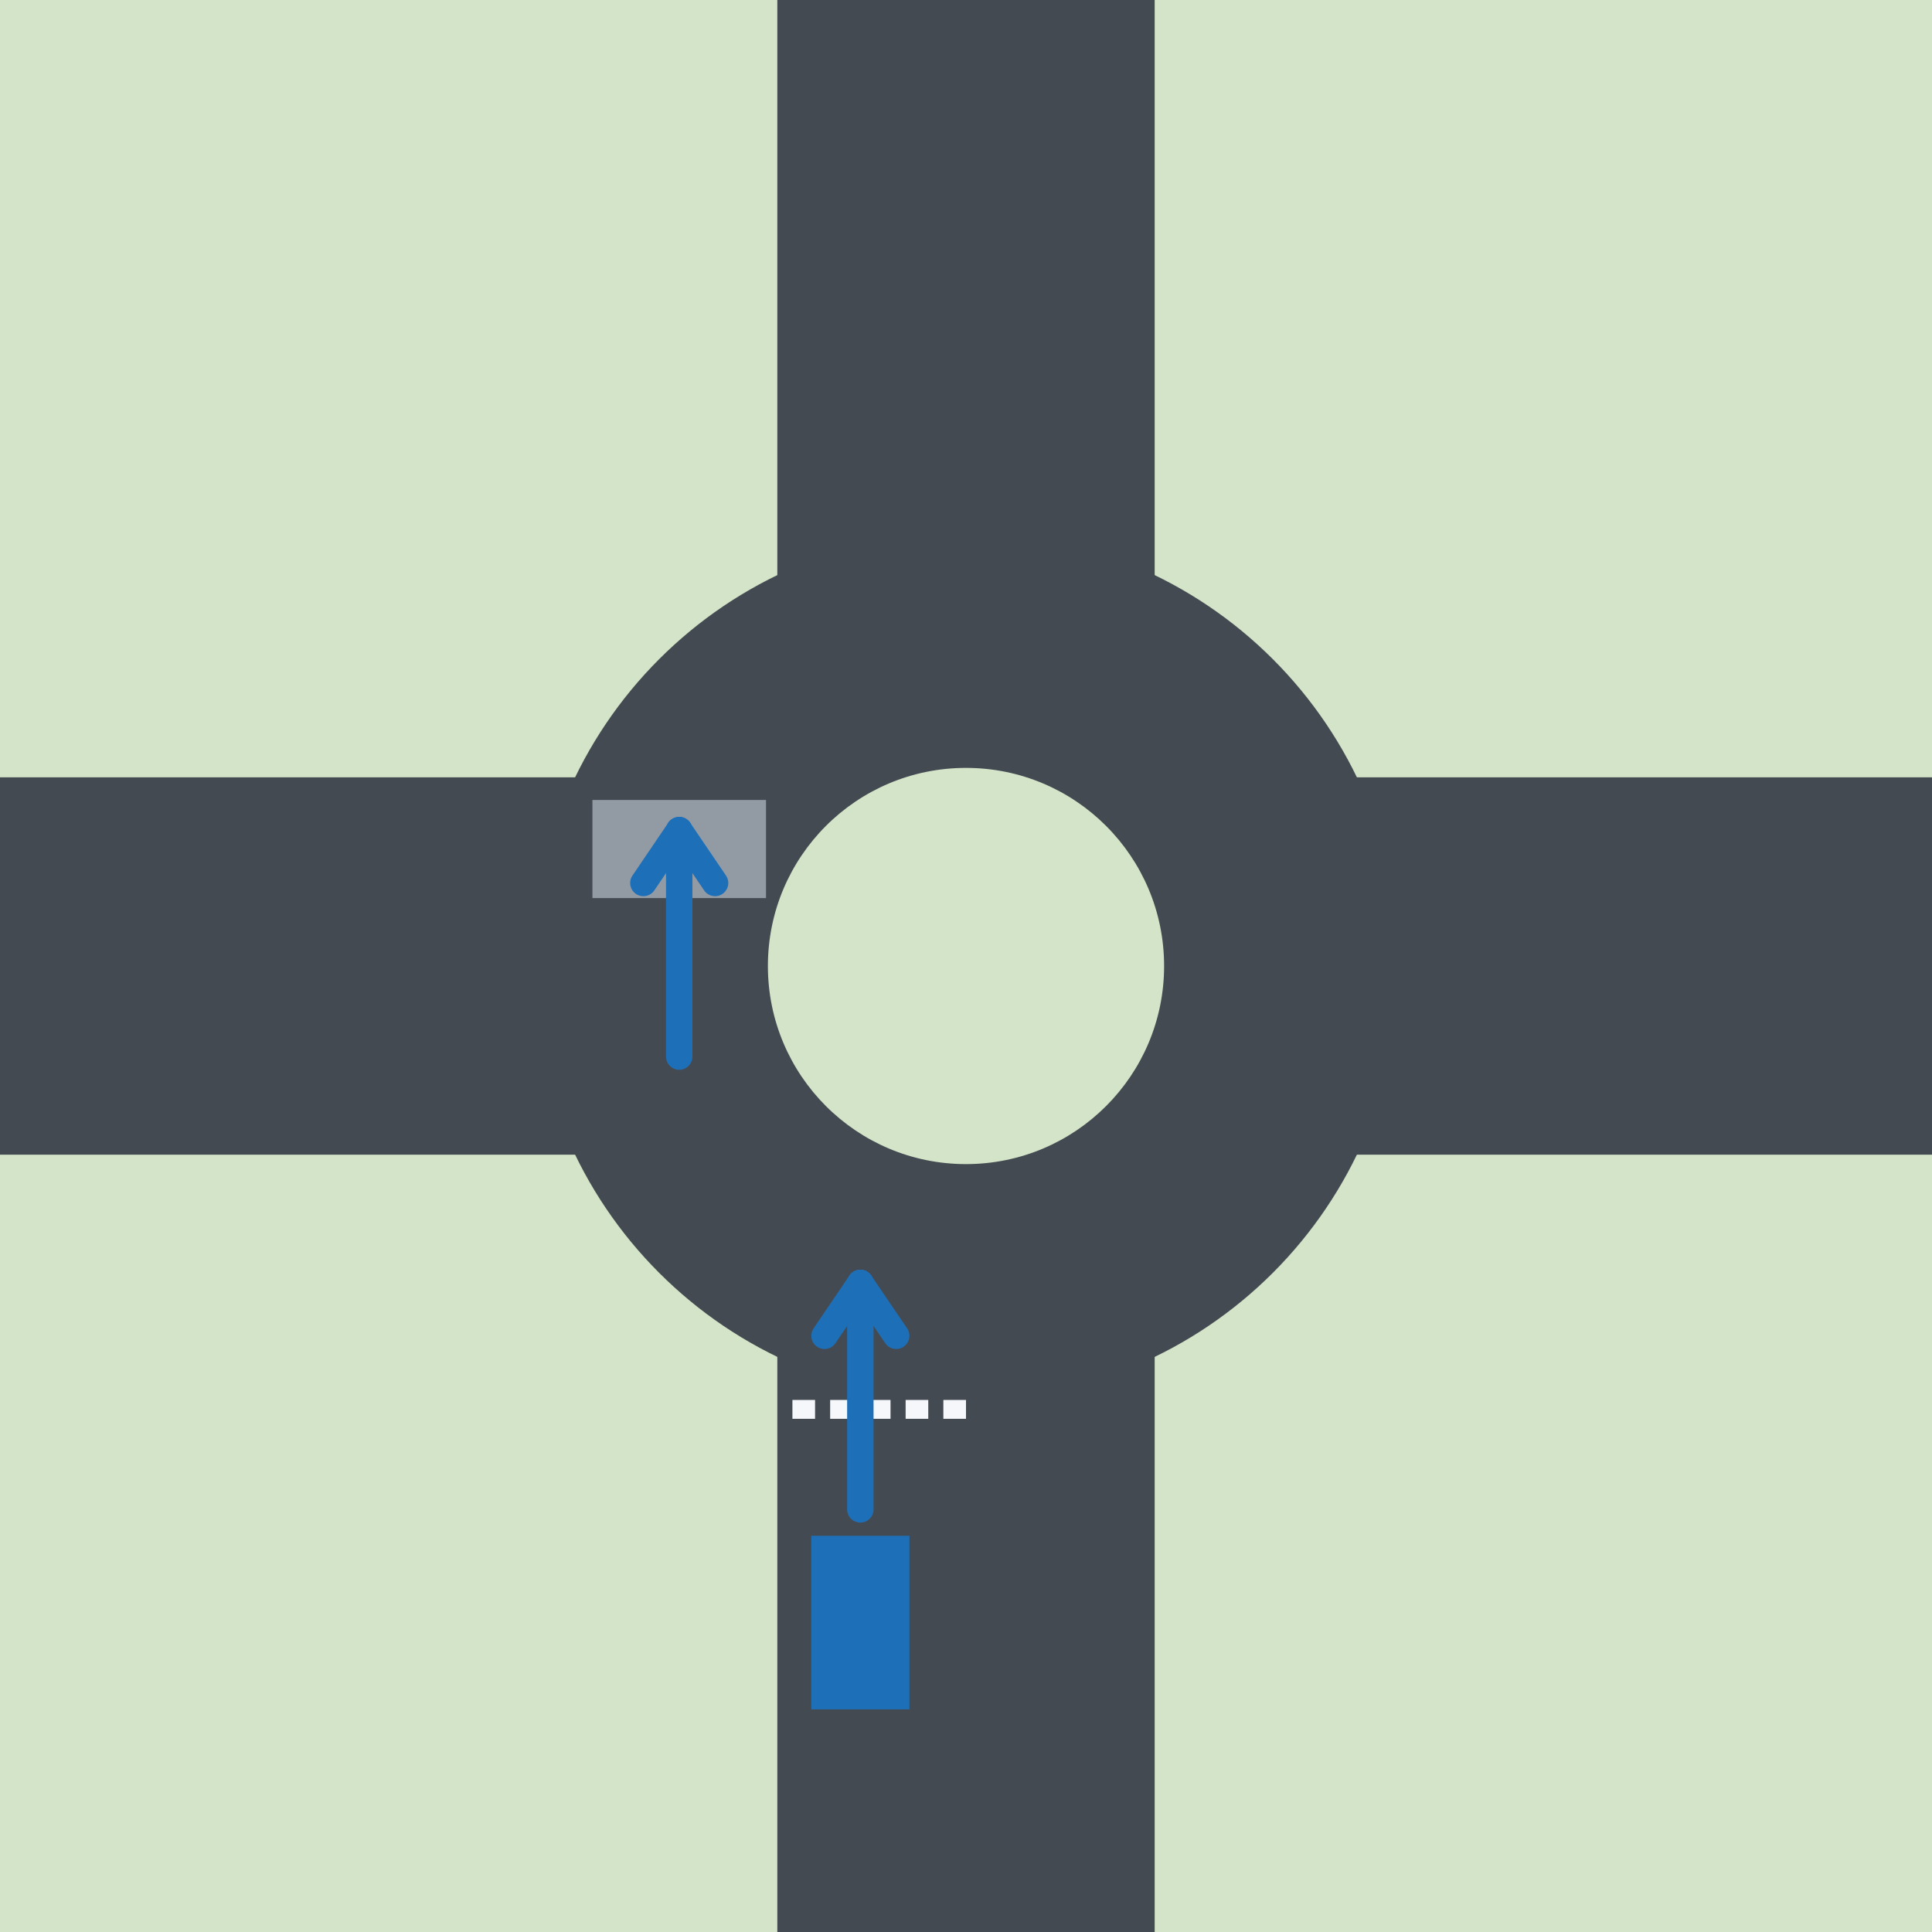
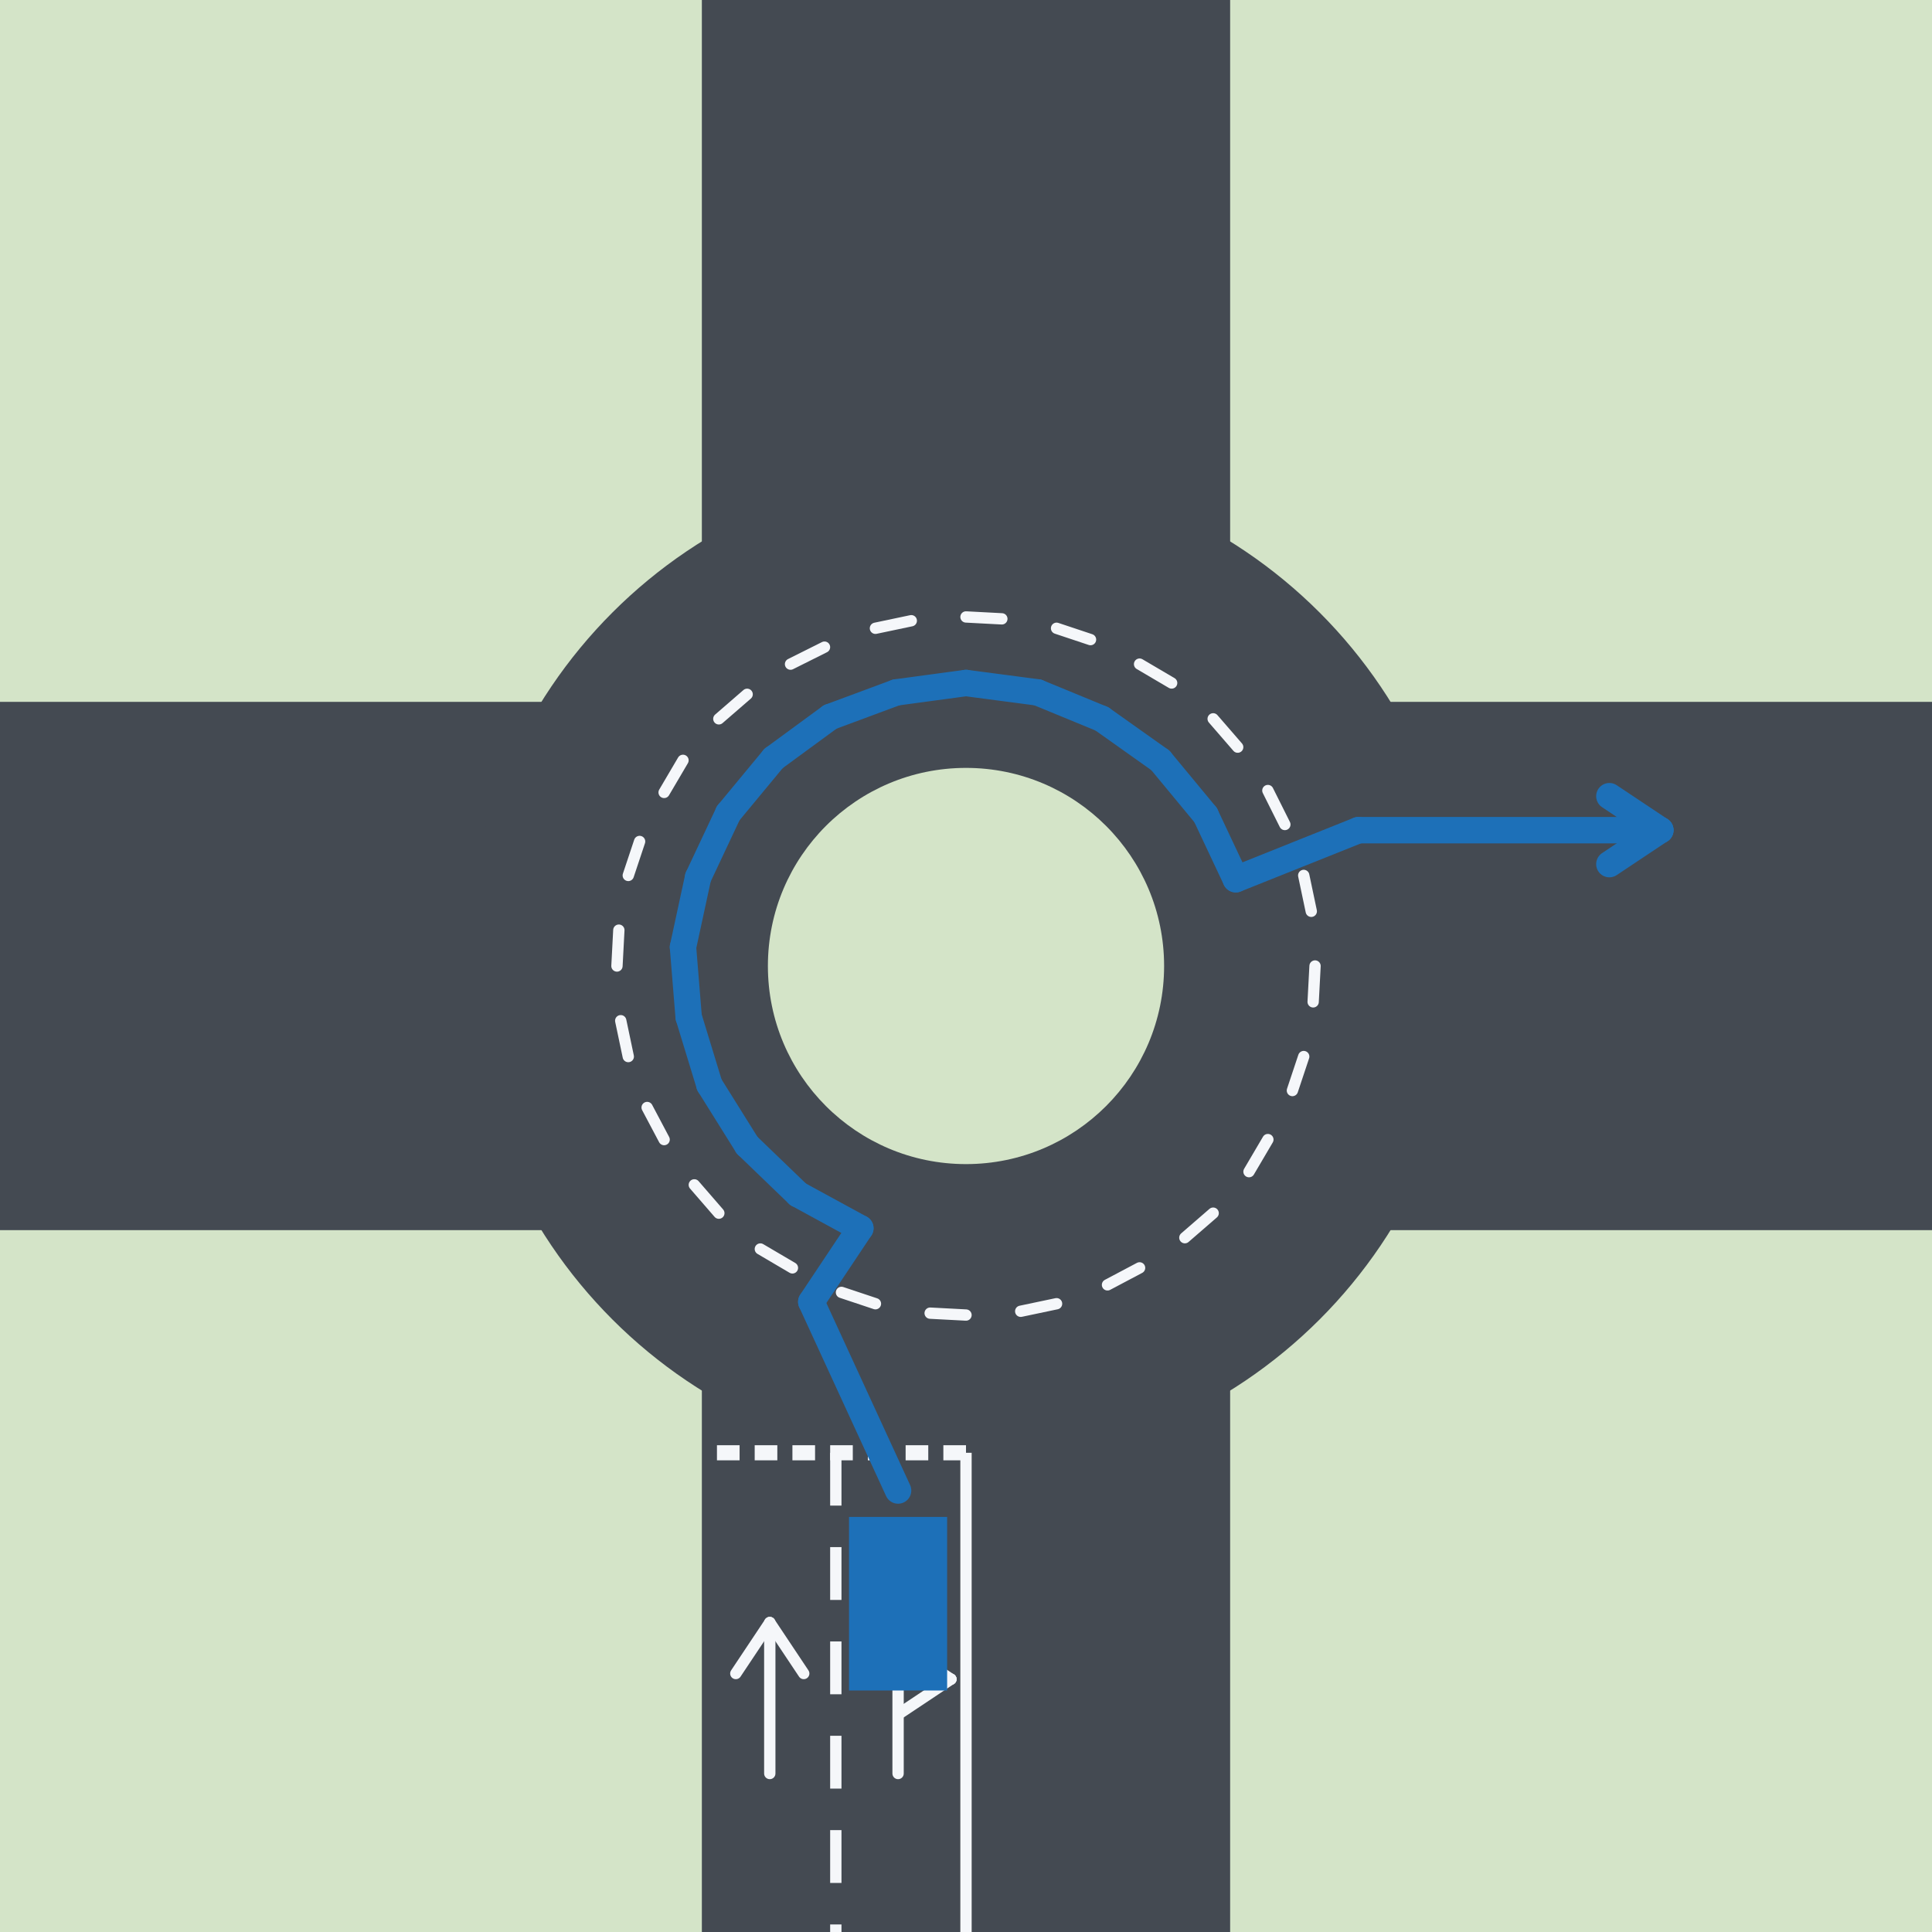
<svg xmlns="http://www.w3.org/2000/svg" viewBox="0 0 1024 1024">
  <rect width="1024" height="1024" fill="#d4e4c8" />
-   <rect x="412" y="0" width="200" height="1024" fill="#444a52" />
-   <rect x="0" y="412" width="1024" height="200" fill="#444a52" />
-   <circle cx="512" cy="512" r="230" fill="#444a52" />
+   <rect x="372" y="0" width="280" height="1024" fill="#444a52" />
+   <rect x="0" y="372" width="1024" height="280" fill="#444a52" />
+   <circle cx="512" cy="512" r="265" fill="#444a52" />
  <circle cx="512" cy="512" r="105" fill="#d4e4c8" />
-   <rect x="420" y="742" width="12" height="10" fill="#f5f7fa" />
-   <rect x="440" y="742" width="12" height="10" fill="#f5f7fa" />
-   <rect x="460" y="742" width="12" height="10" fill="#f5f7fa" />
-   <rect x="480" y="742" width="12" height="10" fill="#f5f7fa" />
-   <rect x="500" y="742" width="12" height="10" fill="#f5f7fa" />
-   <rect x="314" y="424" width="92" height="52" fill="#929aa4" />
-   <rect x="430" y="814" width="52" height="92" fill="#1d70b8" />
-   <line x1="456" y1="800" x2="456" y2="680" stroke="#1d70b8" stroke-width="14" stroke-linecap="round" />
-   <line x1="456" y1="680" x2="475" y2="708" stroke="#1d70b8" stroke-width="14" stroke-linecap="round" />
-   <line x1="456" y1="680" x2="437" y2="708" stroke="#1d70b8" stroke-width="14" stroke-linecap="round" />
-   <line x1="360" y1="560" x2="360" y2="440" stroke="#1d70b8" stroke-width="14" stroke-linecap="round" />
-   <line x1="360" y1="440" x2="379" y2="468" stroke="#1d70b8" stroke-width="14" stroke-linecap="round" />
-   <line x1="360" y1="440" x2="341" y2="468" stroke="#1d70b8" stroke-width="14" stroke-linecap="round" />
+   <line x1="697" y1="512" x2="696" y2="531" stroke="#f5f7fa" stroke-width="6" stroke-linecap="round" />
+   <line x1="691" y1="560" x2="685" y2="578" stroke="#f5f7fa" stroke-width="6" stroke-linecap="round" />
+   <line x1="672" y1="604" x2="662" y2="621" stroke="#f5f7fa" stroke-width="6" stroke-linecap="round" />
+   <line x1="643" y1="643" x2="628" y2="656" stroke="#f5f7fa" stroke-width="6" stroke-linecap="round" />
+   <line x1="604" y1="672" x2="587" y2="681" stroke="#f5f7fa" stroke-width="6" stroke-linecap="round" />
+   <line x1="560" y1="691" x2="541" y2="695" stroke="#f5f7fa" stroke-width="6" stroke-linecap="round" />
+   <line x1="512" y1="697" x2="493" y2="696" stroke="#f5f7fa" stroke-width="6" stroke-linecap="round" />
+   <line x1="464" y1="691" x2="446" y2="685" stroke="#f5f7fa" stroke-width="6" stroke-linecap="round" />
+   <line x1="420" y1="672" x2="403" y2="662" stroke="#f5f7fa" stroke-width="6" stroke-linecap="round" />
+   <line x1="381" y1="643" x2="368" y2="628" stroke="#f5f7fa" stroke-width="6" stroke-linecap="round" />
+   <line x1="352" y1="604" x2="343" y2="587" stroke="#f5f7fa" stroke-width="6" stroke-linecap="round" />
+   <line x1="333" y1="560" x2="329" y2="541" stroke="#f5f7fa" stroke-width="6" stroke-linecap="round" />
+   <line x1="327" y1="512" x2="328" y2="493" stroke="#f5f7fa" stroke-width="6" stroke-linecap="round" />
+   <line x1="333" y1="464" x2="339" y2="446" stroke="#f5f7fa" stroke-width="6" stroke-linecap="round" />
+   <line x1="352" y1="420" x2="362" y2="403" stroke="#f5f7fa" stroke-width="6" stroke-linecap="round" />
+   <line x1="381" y1="381" x2="396" y2="368" stroke="#f5f7fa" stroke-width="6" stroke-linecap="round" />
+   <line x1="419" y1="352" x2="437" y2="343" stroke="#f5f7fa" stroke-width="6" stroke-linecap="round" />
+   <line x1="464" y1="333" x2="483" y2="329" stroke="#f5f7fa" stroke-width="6" stroke-linecap="round" />
+   <line x1="512" y1="327" x2="531" y2="328" stroke="#f5f7fa" stroke-width="6" stroke-linecap="round" />
+   <line x1="560" y1="333" x2="578" y2="339" stroke="#f5f7fa" stroke-width="6" stroke-linecap="round" />
+   <line x1="604" y1="352" x2="621" y2="362" stroke="#f5f7fa" stroke-width="6" stroke-linecap="round" />
+   <line x1="643" y1="381" x2="656" y2="396" stroke="#f5f7fa" stroke-width="6" stroke-linecap="round" />
+   <line x1="672" y1="419" x2="681" y2="437" stroke="#f5f7fa" stroke-width="6" stroke-linecap="round" />
+   <line x1="691" y1="464" x2="695" y2="483" stroke="#f5f7fa" stroke-width="6" stroke-linecap="round" />
+   <rect x="440" y="770" width="6" height="28" fill="#f5f7fa" />
+   <rect x="440" y="820" width="6" height="28" fill="#f5f7fa" />
+   <rect x="440" y="870" width="6" height="28" fill="#f5f7fa" />
+   <rect x="440" y="920" width="6" height="28" fill="#f5f7fa" />
+   <rect x="440" y="970" width="6" height="28" fill="#f5f7fa" />
+   <rect x="440" y="1020" width="6" height="28" fill="#f5f7fa" />
+   <rect x="509" y="770" width="6" height="254" fill="#f5f7fa" />
+   <line x1="408" y1="940" x2="408" y2="860" stroke="#f5f7fa" stroke-width="6" stroke-linecap="round" />
+   <line x1="408" y1="860" x2="426" y2="887" stroke="#f5f7fa" stroke-width="6" stroke-linecap="round" />
+   <line x1="408" y1="860" x2="390" y2="887" stroke="#f5f7fa" stroke-width="6" stroke-linecap="round" />
+   <line x1="476" y1="940" x2="476" y2="890" stroke="#f5f7fa" stroke-width="6" stroke-linecap="round" />
+   <line x1="476" y1="890" x2="504" y2="890" stroke="#f5f7fa" stroke-width="6" stroke-linecap="round" />
+   <line x1="504" y1="890" x2="477" y2="908" stroke="#f5f7fa" stroke-width="6" stroke-linecap="round" />
+   <line x1="504" y1="890" x2="477" y2="872" stroke="#f5f7fa" stroke-width="6" stroke-linecap="round" />
+   <rect x="380" y="766" width="12" height="8" fill="#f5f7fa" />
+   <rect x="400" y="766" width="12" height="8" fill="#f5f7fa" />
+   <rect x="420" y="766" width="12" height="8" fill="#f5f7fa" />
+   <rect x="440" y="766" width="12" height="8" fill="#f5f7fa" />
+   <rect x="460" y="766" width="12" height="8" fill="#f5f7fa" />
+   <rect x="480" y="766" width="12" height="8" fill="#f5f7fa" />
+   <rect x="500" y="766" width="12" height="8" fill="#f5f7fa" />
+   <rect x="450" y="804" width="52" height="92" fill="#1d70b8" />
+   <line x1="476" y1="790" x2="430" y2="690" stroke="#1d70b8" stroke-width="14" stroke-linecap="round" />
+   <line x1="430" y1="690" x2="456" y2="651" stroke="#1d70b8" stroke-width="14" stroke-linecap="round" />
+   <line x1="456" y1="651" x2="423" y2="633" stroke="#1d70b8" stroke-width="14" stroke-linecap="round" />
+   <line x1="423" y1="633" x2="396" y2="607" stroke="#1d70b8" stroke-width="14" stroke-linecap="round" />
+   <line x1="396" y1="607" x2="376" y2="575" stroke="#1d70b8" stroke-width="14" stroke-linecap="round" />
+   <line x1="376" y1="575" x2="365" y2="539" stroke="#1d70b8" stroke-width="14" stroke-linecap="round" />
+   <line x1="365" y1="539" x2="362" y2="502" stroke="#1d70b8" stroke-width="14" stroke-linecap="round" />
+   <line x1="362" y1="502" x2="370" y2="465" stroke="#1d70b8" stroke-width="14" stroke-linecap="round" />
+   <line x1="370" y1="465" x2="386" y2="431" stroke="#1d70b8" stroke-width="14" stroke-linecap="round" />
+   <line x1="386" y1="431" x2="410" y2="402" stroke="#1d70b8" stroke-width="14" stroke-linecap="round" />
+   <line x1="410" y1="402" x2="440" y2="380" stroke="#1d70b8" stroke-width="14" stroke-linecap="round" />
+   <line x1="440" y1="380" x2="475" y2="367" stroke="#1d70b8" stroke-width="14" stroke-linecap="round" />
+   <line x1="475" y1="367" x2="512" y2="362" stroke="#1d70b8" stroke-width="14" stroke-linecap="round" />
+   <line x1="512" y1="362" x2="550" y2="367" stroke="#1d70b8" stroke-width="14" stroke-linecap="round" />
+   <line x1="550" y1="367" x2="584" y2="381" stroke="#1d70b8" stroke-width="14" stroke-linecap="round" />
+   <line x1="584" y1="381" x2="615" y2="403" stroke="#1d70b8" stroke-width="14" stroke-linecap="round" />
+   <line x1="615" y1="403" x2="639" y2="432" stroke="#1d70b8" stroke-width="14" stroke-linecap="round" />
+   <line x1="639" y1="432" x2="655" y2="466" stroke="#1d70b8" stroke-width="14" stroke-linecap="round" />
+   <line x1="655" y1="466" x2="720" y2="440" stroke="#1d70b8" stroke-width="14" stroke-linecap="round" />
+   <line x1="720" y1="440" x2="880" y2="440" stroke="#1d70b8" stroke-width="14" stroke-linecap="round" />
+   <line x1="880" y1="440" x2="853" y2="458" stroke="#1d70b8" stroke-width="14" stroke-linecap="round" />
+   <line x1="880" y1="440" x2="853" y2="422" stroke="#1d70b8" stroke-width="14" stroke-linecap="round" />
</svg>
